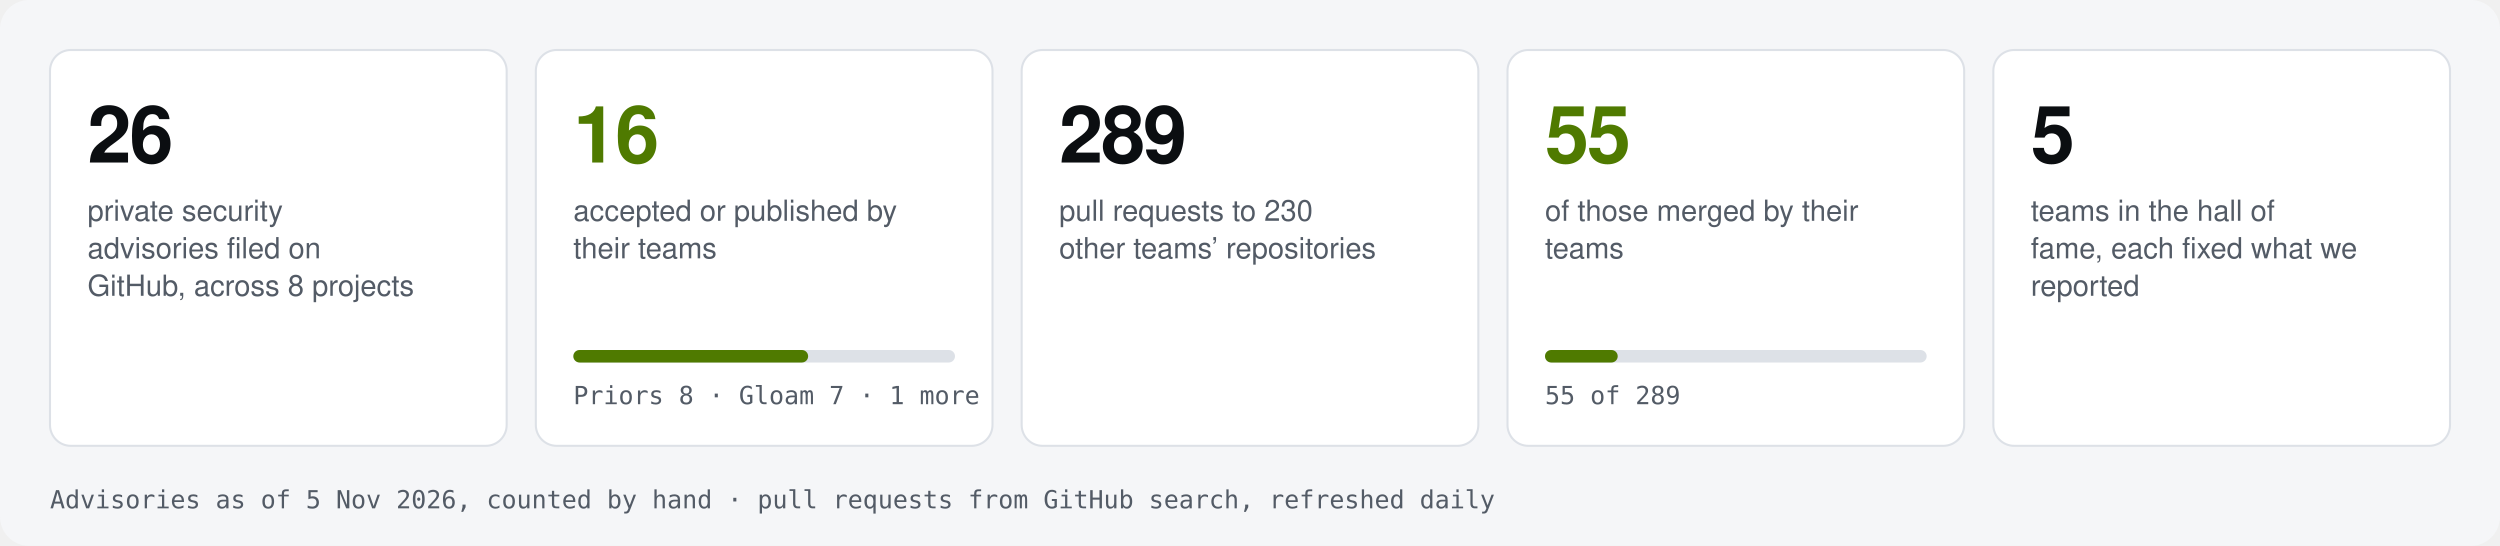
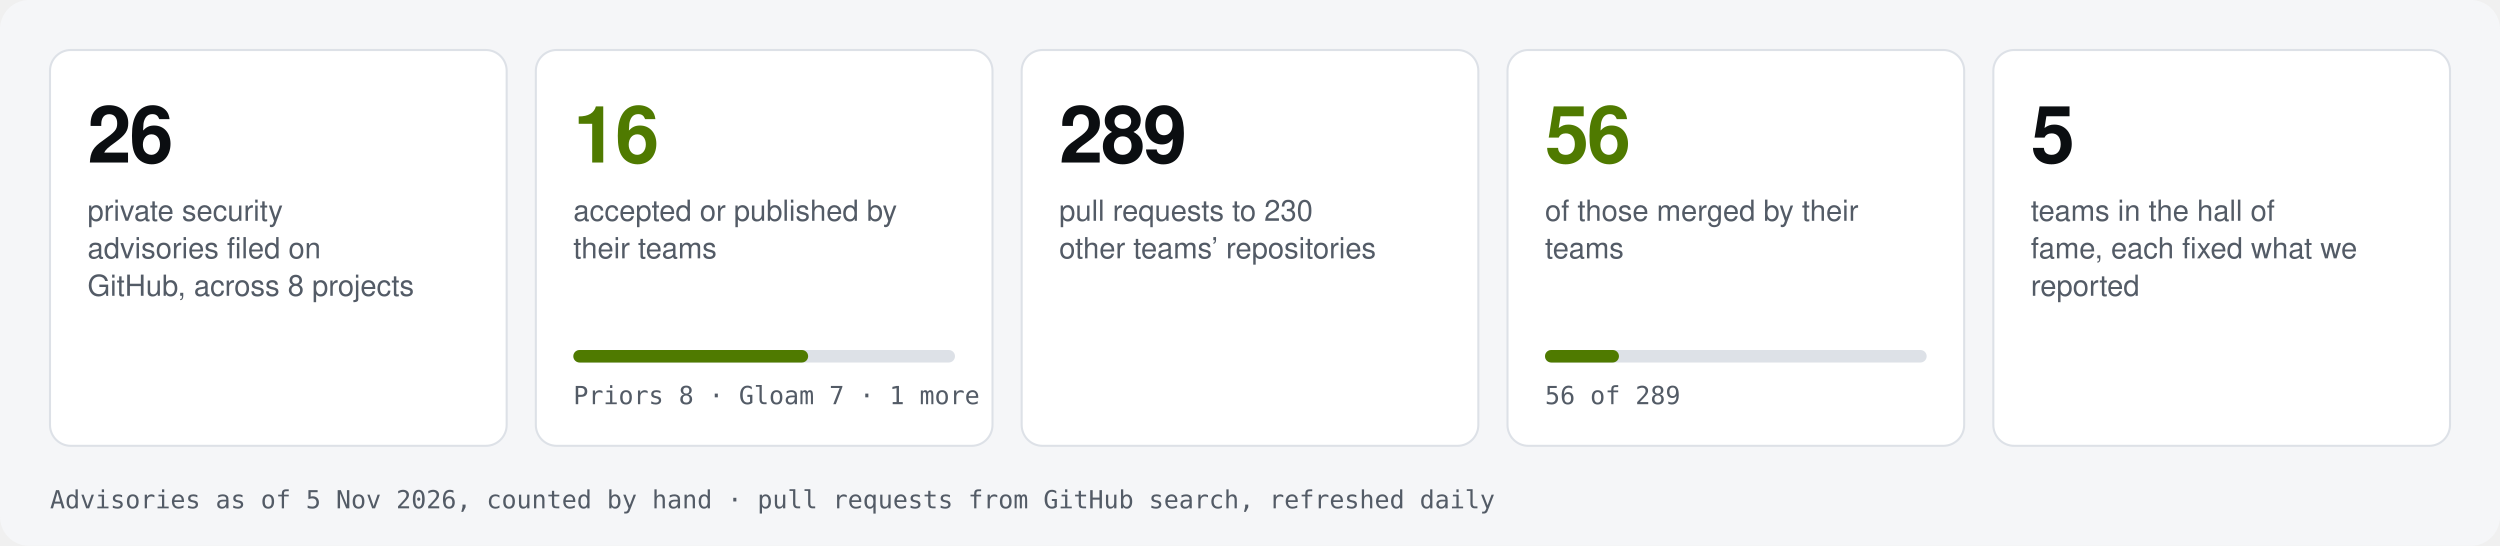
- <svg xmlns="http://www.w3.org/2000/svg" width="1200" height="262" viewBox="0 0 1200 262" role="img" aria-label="26 private security advisories filed on GitHub across 8 projects, 16 accepted or published; 289 pull requests to 230 other teams' repositories, 55 merged; 5 teams in the hall of fame">
+ <svg xmlns="http://www.w3.org/2000/svg" width="1200" height="262" viewBox="0 0 1200 262" role="img" aria-label="26 private security advisories filed on GitHub across 8 projects, 16 accepted or published; 289 pull requests to 230 other teams' repositories, 56 merged; 5 teams in the hall of fame">
  <style>.g{transform-box:fill-box;transform-origin:left;animation:grow 1.2s ease-out both}@keyframes grow{from{transform:scaleX(0)}}@media (prefers-reduced-motion: reduce){*{animation:none!important}}</style>
  <rect width="1200" height="262" rx="14" fill="#F5F6F8" />
  <g>
    <rect x="24.0" y="24" width="219.2" height="190" rx="10" fill="#FFFFFF" stroke="#DDE1E7" />
    <text x="42.0" y="78" font-family="-apple-system,BlinkMacSystemFont,'Segoe UI',Helvetica,Arial,sans-serif" font-size="38" font-weight="700" letter-spacing="-1" fill="#0B0E11">26</text>
    <text x="42.0" y="106" text-anchor="start" font-family="-apple-system,BlinkMacSystemFont,'Segoe UI',Helvetica,Arial,sans-serif" font-size="14" font-weight="400" fill="#535B66">private security</text>
    <text x="42.0" y="124" text-anchor="start" font-family="-apple-system,BlinkMacSystemFont,'Segoe UI',Helvetica,Arial,sans-serif" font-size="14" font-weight="400" fill="#535B66">advisories filed on</text>
    <text x="42.0" y="142" text-anchor="start" font-family="-apple-system,BlinkMacSystemFont,'Segoe UI',Helvetica,Arial,sans-serif" font-size="14" font-weight="400" fill="#535B66">GitHub, across 8 projects</text>
  </g>
  <g>
    <rect x="257.2" y="24" width="219.2" height="190" rx="10" fill="#FFFFFF" stroke="#DDE1E7" />
    <text x="275.2" y="78" font-family="-apple-system,BlinkMacSystemFont,'Segoe UI',Helvetica,Arial,sans-serif" font-size="38" font-weight="700" letter-spacing="-1" fill="#4F7A00">16</text>
    <text x="275.2" y="106" text-anchor="start" font-family="-apple-system,BlinkMacSystemFont,'Segoe UI',Helvetica,Arial,sans-serif" font-size="14" font-weight="400" fill="#535B66">accepted or published by</text>
    <text x="275.2" y="124" text-anchor="start" font-family="-apple-system,BlinkMacSystemFont,'Segoe UI',Helvetica,Arial,sans-serif" font-size="14" font-weight="400" fill="#535B66">their teams</text>
    <rect x="275.2" y="168" width="183.2" height="6" rx="3" fill="#DDE1E7" />
    <rect class="g" style="animation-delay:0.35s" x="275.2" y="168" width="112.7" height="6" rx="3" fill="#4F7A00" />
    <text x="275.2" y="194" font-family="ui-monospace,SFMono-Regular,'SF Mono',Menlo,Consolas,monospace" font-size="12" fill="#535B66">Priors 8 · Gloam 7 · 1 more</text>
  </g>
  <g>
    <rect x="490.4" y="24" width="219.2" height="190" rx="10" fill="#FFFFFF" stroke="#DDE1E7" />
    <text x="508.4" y="78" font-family="-apple-system,BlinkMacSystemFont,'Segoe UI',Helvetica,Arial,sans-serif" font-size="38" font-weight="700" letter-spacing="-1" fill="#0B0E11">289</text>
    <text x="508.4" y="106" text-anchor="start" font-family="-apple-system,BlinkMacSystemFont,'Segoe UI',Helvetica,Arial,sans-serif" font-size="14" font-weight="400" fill="#535B66">pull requests to 230</text>
    <text x="508.4" y="124" text-anchor="start" font-family="-apple-system,BlinkMacSystemFont,'Segoe UI',Helvetica,Arial,sans-serif" font-size="14" font-weight="400" fill="#535B66">other teams’ repositories</text>
  </g>
  <g>
    <rect x="723.6" y="24" width="219.2" height="190" rx="10" fill="#FFFFFF" stroke="#DDE1E7" />
-     <text x="741.6" y="78" font-family="-apple-system,BlinkMacSystemFont,'Segoe UI',Helvetica,Arial,sans-serif" font-size="38" font-weight="700" letter-spacing="-1" fill="#4F7A00">55</text>
+     <text x="741.6" y="78" font-family="-apple-system,BlinkMacSystemFont,'Segoe UI',Helvetica,Arial,sans-serif" font-size="38" font-weight="700" letter-spacing="-1" fill="#4F7A00">56</text>
    <text x="741.6" y="106" text-anchor="start" font-family="-apple-system,BlinkMacSystemFont,'Segoe UI',Helvetica,Arial,sans-serif" font-size="14" font-weight="400" fill="#535B66">of those merged by their</text>
    <text x="741.6" y="124" text-anchor="start" font-family="-apple-system,BlinkMacSystemFont,'Segoe UI',Helvetica,Arial,sans-serif" font-size="14" font-weight="400" fill="#535B66">teams</text>
    <rect x="741.6" y="168" width="183.2" height="6" rx="3" fill="#DDE1E7" />
-     <rect class="g" style="animation-delay:0.65s" x="741.6" y="168" width="34.9" height="6" rx="3" fill="#4F7A00" />
-     <text x="741.6" y="194" font-family="ui-monospace,SFMono-Regular,'SF Mono',Menlo,Consolas,monospace" font-size="12" fill="#535B66">55 of 289</text>
+     <rect class="g" style="animation-delay:0.65s" x="741.6" y="168" width="35.5" height="6" rx="3" fill="#4F7A00" />
+     <text x="741.6" y="194" font-family="ui-monospace,SFMono-Regular,'SF Mono',Menlo,Consolas,monospace" font-size="12" fill="#535B66">56 of 289</text>
  </g>
  <g>
    <rect x="956.8" y="24" width="219.2" height="190" rx="10" fill="#FFFFFF" stroke="#DDE1E7" />
    <text x="974.8" y="78" font-family="-apple-system,BlinkMacSystemFont,'Segoe UI',Helvetica,Arial,sans-serif" font-size="38" font-weight="700" letter-spacing="-1" fill="#0B0E11">5</text>
    <text x="974.8" y="106" text-anchor="start" font-family="-apple-system,BlinkMacSystemFont,'Segoe UI',Helvetica,Arial,sans-serif" font-size="14" font-weight="400" fill="#535B66">teams in the hall of</text>
    <text x="974.8" y="124" text-anchor="start" font-family="-apple-system,BlinkMacSystemFont,'Segoe UI',Helvetica,Arial,sans-serif" font-size="14" font-weight="400" fill="#535B66">fame, each fixed what we</text>
    <text x="974.8" y="142" text-anchor="start" font-family="-apple-system,BlinkMacSystemFont,'Segoe UI',Helvetica,Arial,sans-serif" font-size="14" font-weight="400" fill="#535B66">reported</text>
  </g>
  <text x="24" y="244" font-family="ui-monospace,SFMono-Regular,'SF Mono',Menlo,Consolas,monospace" font-size="12" fill="#535B66">Advisories as of 5 Nov 2026, counted by hand · pull requests from GitHub search, refreshed daily</text>
</svg>
